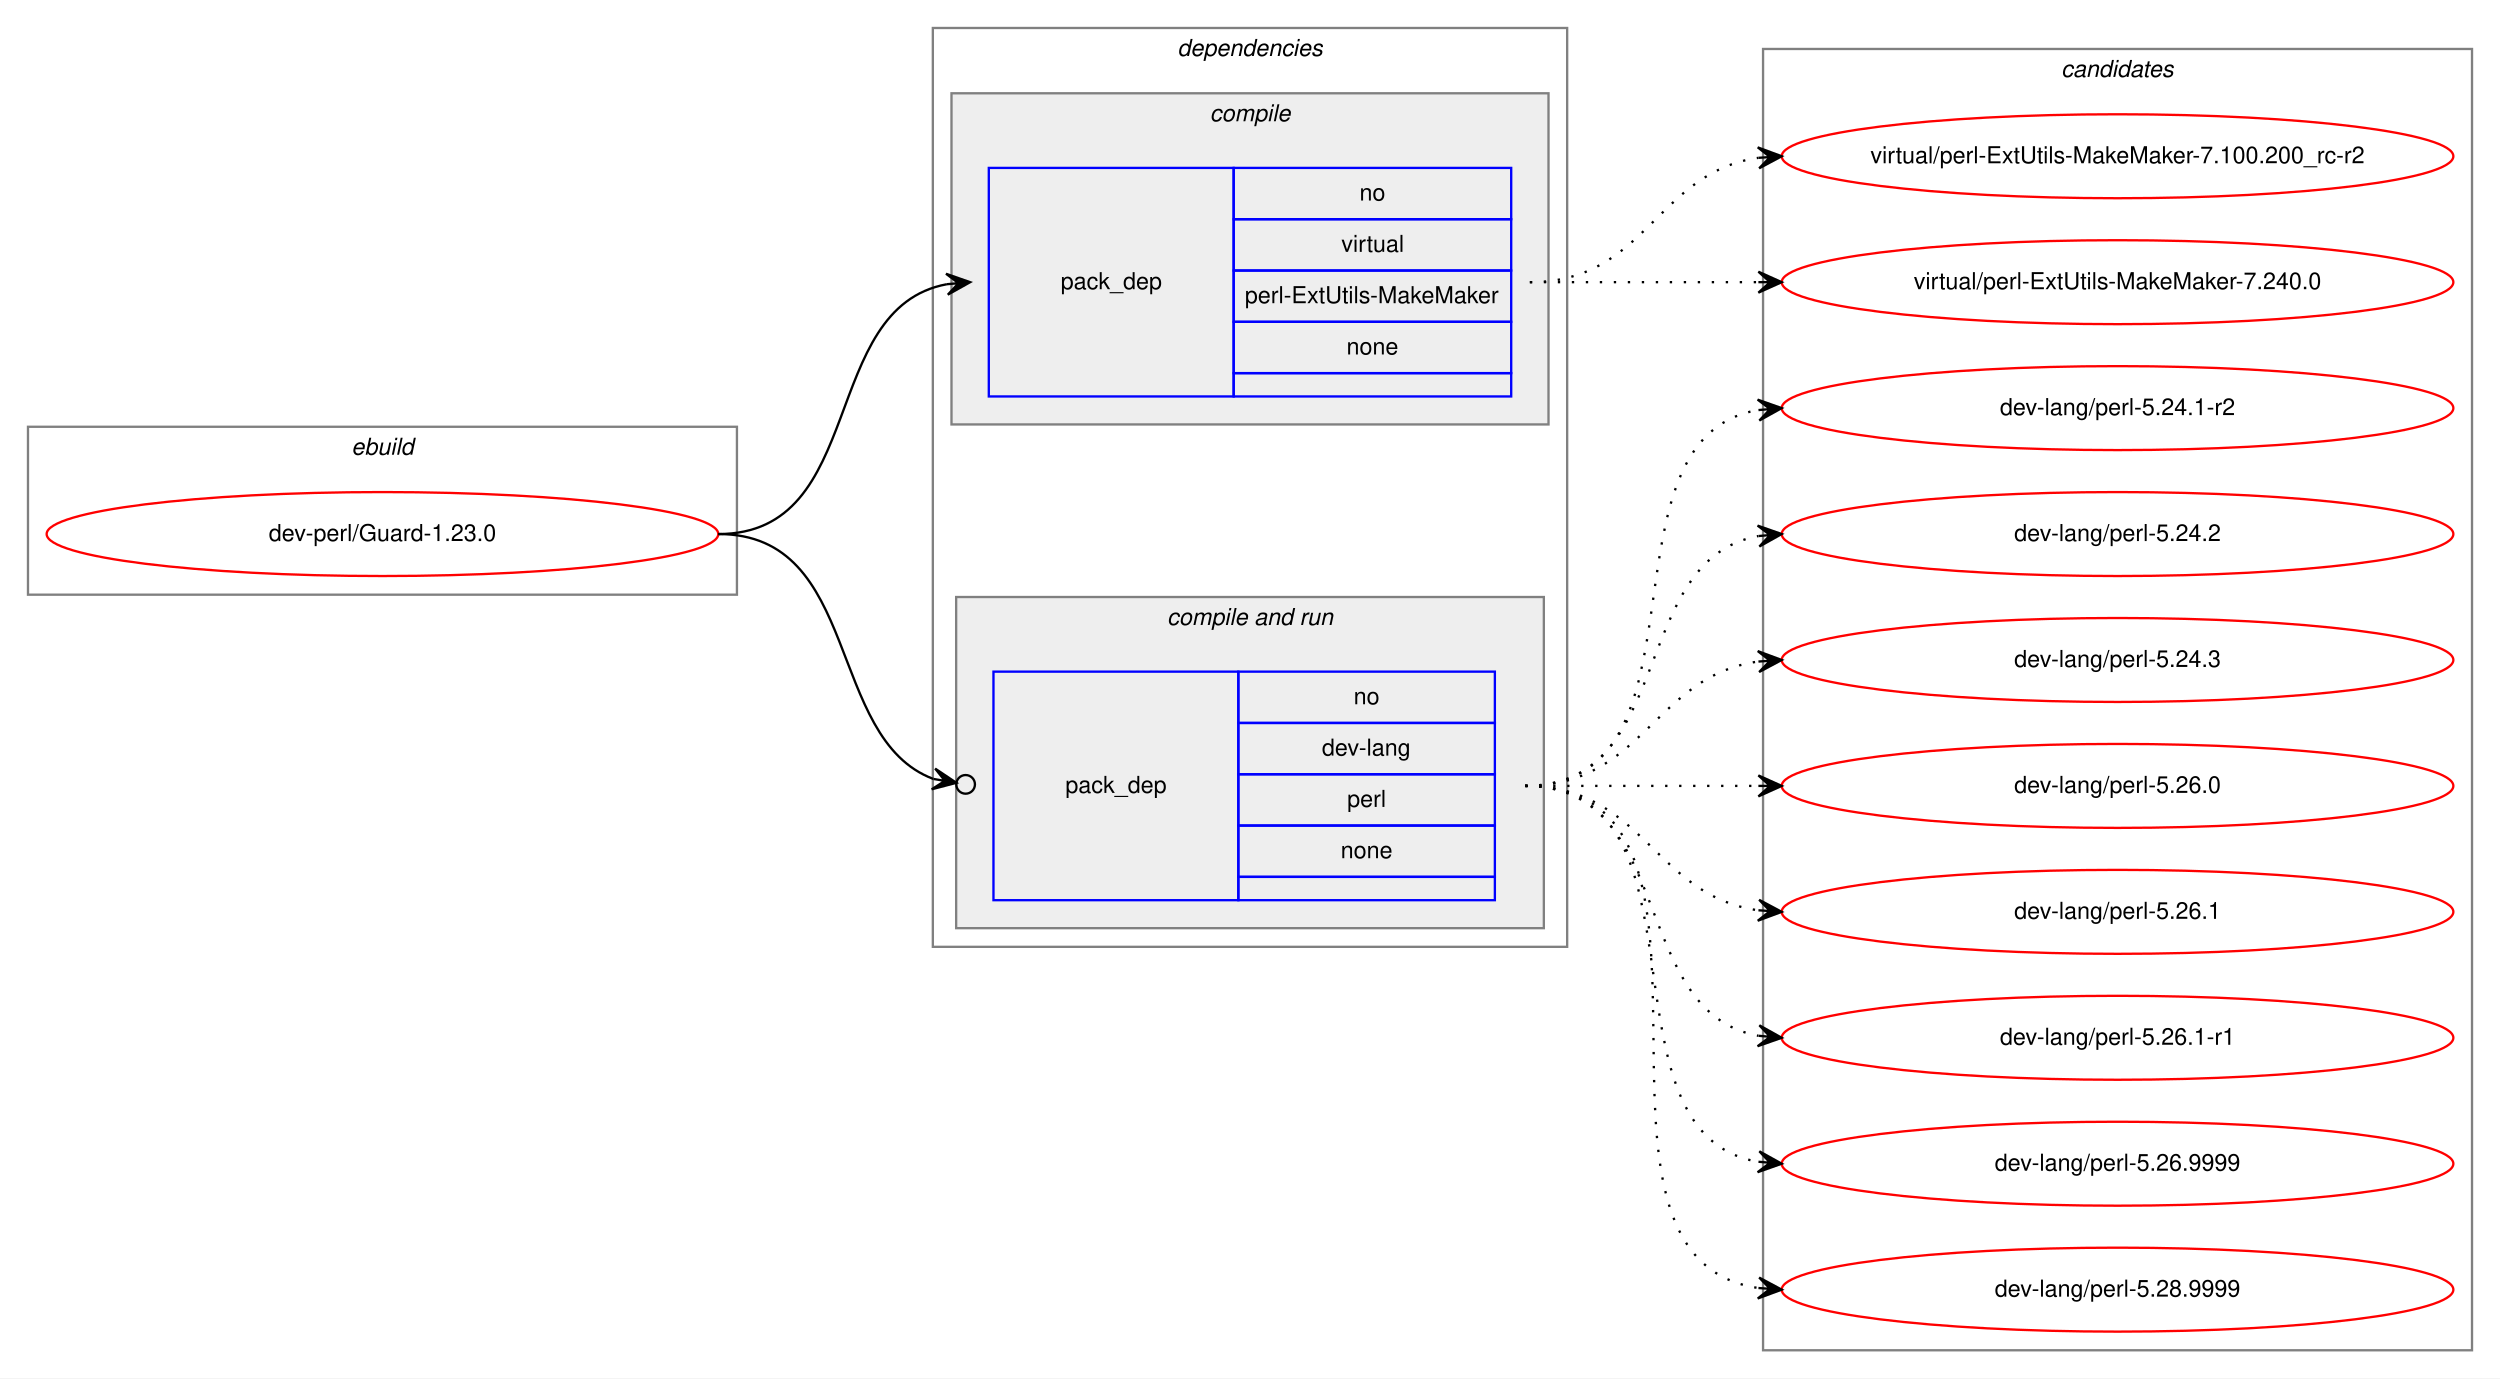
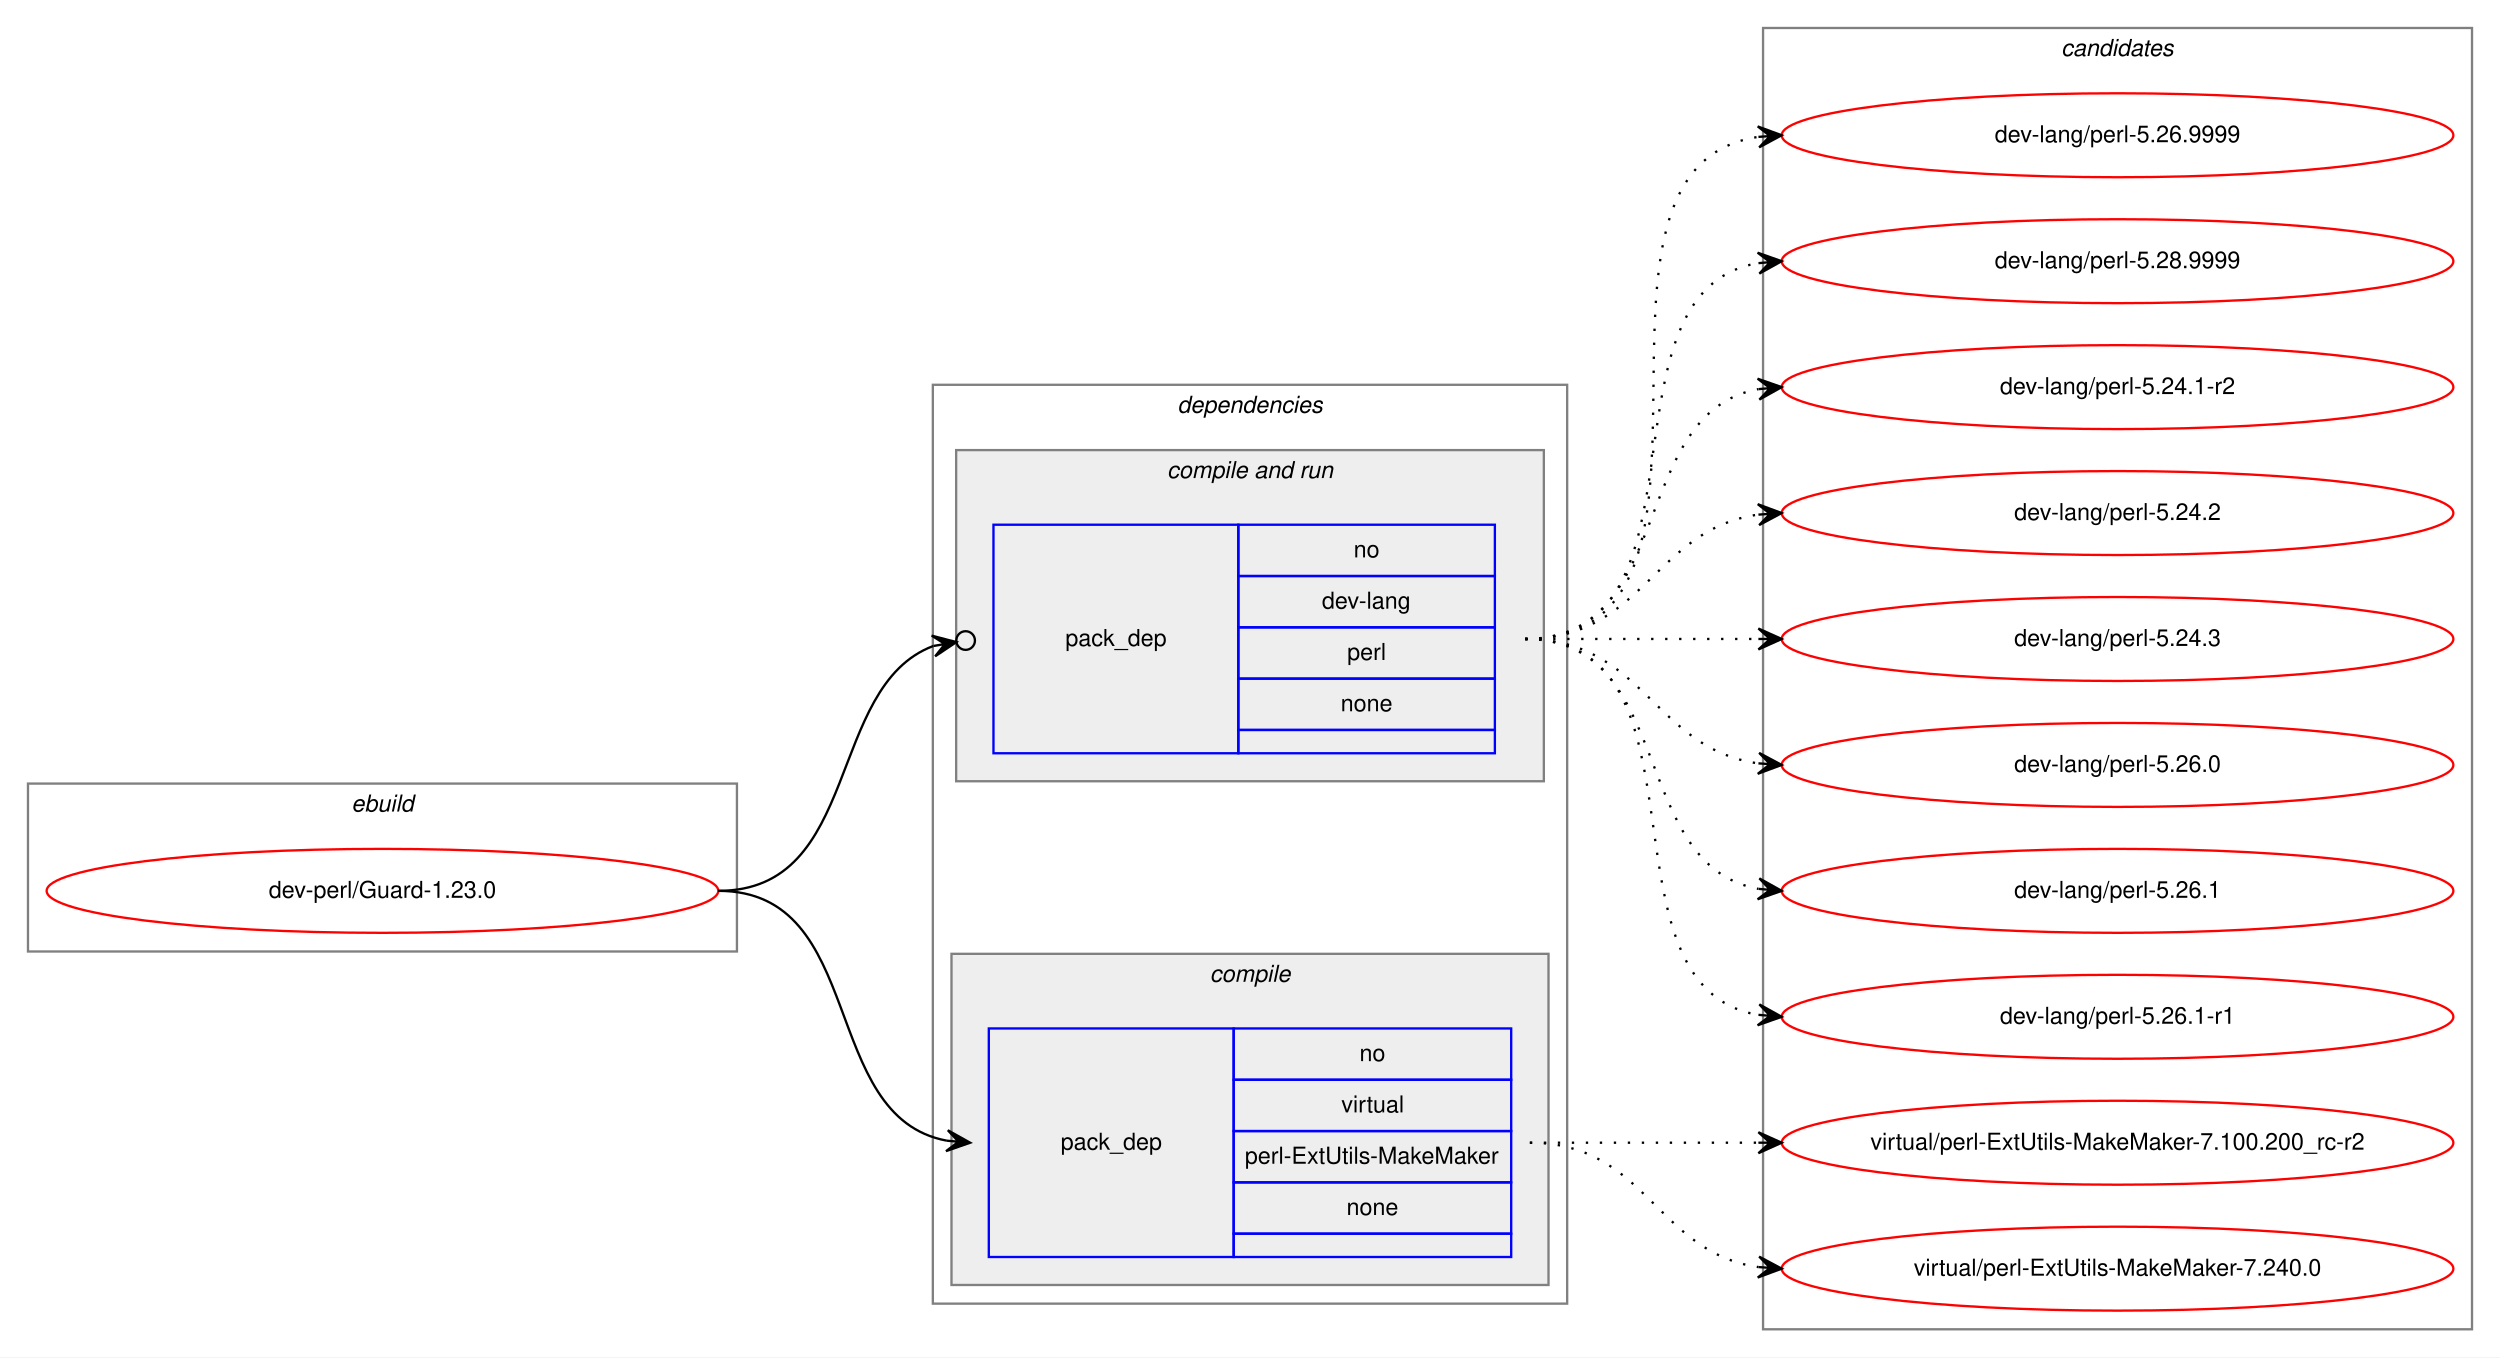
- <svg xmlns="http://www.w3.org/2000/svg" xmlns:xlink="http://www.w3.org/1999/xlink" width="1072pt" height="591pt" viewBox="0.00 0.00 1072.00 591.00">
-   <g id="graph0" class="graph" transform="scale(1 1) rotate(0) translate(4 587)">
-     <polygon fill="white" stroke="transparent" points="-4,4 -4,-587 1068,-587 1068,4 -4,4" />
+ <svg xmlns="http://www.w3.org/2000/svg" xmlns:xlink="http://www.w3.org/1999/xlink" width="1072pt" height="582pt" viewBox="0.00 0.00 1072.00 582.00">
+   <g id="graph0" class="graph" transform="scale(1 1) rotate(0) translate(4 578)">
+     <polygon fill="white" stroke="transparent" points="-4,4 -4,-578 1068,-578 1068,4 -4,4" />
    <g id="clust1" class="cluster">
-       <polygon fill="none" stroke="gray" points="8,-332 8,-404 312,-404 312,-332 8,-332" />
-       <text text-anchor="start" x="146.663" y="-392" font-family="Helvetica,sans-Serif" font-style="italic" font-size="10.00">ebuild</text>
+       <polygon fill="none" stroke="gray" points="8,-170 8,-242 312,-242 312,-170 8,-170" />
+       <text text-anchor="start" x="146.663" y="-230" font-family="Helvetica,sans-Serif" font-style="italic" font-size="10.00">ebuild</text>
    </g>
    <g id="clust2" class="cluster">
-       <polygon fill="none" stroke="gray" points="396,-181 396,-575 668,-575 668,-181 396,-181" />
-       <text text-anchor="start" x="500.875" y="-563" font-family="Helvetica,sans-Serif" font-style="italic" font-size="10.00">dependencies</text>
+       <polygon fill="none" stroke="gray" points="396,-19 396,-413 668,-413 668,-19 396,-19" />
+       <text text-anchor="start" x="500.875" y="-401" font-family="Helvetica,sans-Serif" font-style="italic" font-size="10.00">dependencies</text>
+     </g>
+     <g id="clust5" class="cluster">
+       <polygon fill="#eeeeee" stroke="gray" points="406,-243 406,-385 658,-385 658,-243 406,-243" />
+       <text text-anchor="start" x="496.437" y="-373" font-family="Helvetica,sans-Serif" font-style="italic" font-size="10.00">compile and run</text>
    </g>
    <g id="clust3" class="cluster">
-       <polygon fill="#eeeeee" stroke="gray" points="404,-405 404,-547 660,-547 660,-405 404,-405" />
-       <text text-anchor="start" x="514.778" y="-535" font-family="Helvetica,sans-Serif" font-style="italic" font-size="10.00">compile</text>
-     </g>
-     <g id="clust5" class="cluster">
-       <polygon fill="#eeeeee" stroke="gray" points="406,-189 406,-331 658,-331 658,-189 406,-189" />
-       <text text-anchor="start" x="496.437" y="-319" font-family="Helvetica,sans-Serif" font-style="italic" font-size="10.00">compile and run</text>
+       <polygon fill="#eeeeee" stroke="gray" points="404,-27 404,-169 660,-169 660,-27 404,-27" />
+       <text text-anchor="start" x="514.778" y="-157" font-family="Helvetica,sans-Serif" font-style="italic" font-size="10.00">compile</text>
    </g>
    <g id="clust8" class="cluster">
      <polygon fill="none" stroke="gray" points="752,-8 752,-566 1056,-566 1056,-8 752,-8" />
      <text text-anchor="start" x="879.824" y="-554" font-family="Helvetica,sans-Serif" font-style="italic" font-size="10.00">candidates</text>
    </g>
    <g id="node1" class="node">
      <g id="a_node1">
        <a xlink:href="../dev-perl/Guard-1.23.0.svg" xlink:title="dev-perl/Guard-1.23.0">
-           <ellipse fill="none" stroke="red" cx="160" cy="-358" rx="144" ry="18" />
-           <text text-anchor="middle" x="160" y="-355" font-family="Helvetica,sans-Serif" font-size="10.00">dev-perl/Guard-1.23.0</text>
+           <ellipse fill="none" stroke="red" cx="160" cy="-196" rx="144" ry="18" />
+           <text text-anchor="middle" x="160" y="-193" font-family="Helvetica,sans-Serif" font-size="10.00">dev-perl/Guard-1.23.0</text>
        </a>
      </g>
    </g>
    <g id="node2" class="node">
-       <polygon fill="none" stroke="blue" points="420,-417 420,-515 525,-515 525,-417 420,-417" />
-       <text text-anchor="start" x="450.823" y="-463" font-family="Helvetica,sans-Serif" font-size="10.00">pack_dep</text>
-       <polygon fill="none" stroke="blue" points="525,-493 525,-515 644,-515 644,-493 525,-493" />
-       <text text-anchor="start" x="578.941" y="-501" font-family="Helvetica,sans-Serif" font-size="10.00">no</text>
-       <polygon fill="none" stroke="blue" points="525,-471 525,-493 644,-493 644,-471 525,-471" />
-       <text text-anchor="start" x="571.168" y="-479" font-family="Helvetica,sans-Serif" font-size="10.00">virtual</text>
-       <polygon fill="none" stroke="blue" points="525,-449 525,-471 644,-471 644,-449 525,-449" />
-       <text text-anchor="start" x="529.784" y="-457" font-family="Helvetica,sans-Serif" font-size="10.00">perl-ExtUtils-MakeMaker</text>
-       <polygon fill="none" stroke="blue" points="525,-427 525,-449 644,-449 644,-427 525,-427" />
-       <text text-anchor="start" x="573.382" y="-435" font-family="Helvetica,sans-Serif" font-size="10.00">none</text>
-       <polygon fill="none" stroke="blue" points="525,-417 525,-427 644,-427 644,-417 525,-417" />
+       <polygon fill="none" stroke="blue" points="420,-39 420,-137 525,-137 525,-39 420,-39" />
+       <text text-anchor="start" x="450.823" y="-85" font-family="Helvetica,sans-Serif" font-size="10.00">pack_dep</text>
+       <polygon fill="none" stroke="blue" points="525,-115 525,-137 644,-137 644,-115 525,-115" />
+       <text text-anchor="start" x="578.941" y="-123" font-family="Helvetica,sans-Serif" font-size="10.00">no</text>
+       <polygon fill="none" stroke="blue" points="525,-93 525,-115 644,-115 644,-93 525,-93" />
+       <text text-anchor="start" x="571.168" y="-101" font-family="Helvetica,sans-Serif" font-size="10.00">virtual</text>
+       <polygon fill="none" stroke="blue" points="525,-71 525,-93 644,-93 644,-71 525,-71" />
+       <text text-anchor="start" x="529.784" y="-79" font-family="Helvetica,sans-Serif" font-size="10.00">perl-ExtUtils-MakeMaker</text>
+       <polygon fill="none" stroke="blue" points="525,-49 525,-71 644,-71 644,-49 525,-49" />
+       <text text-anchor="start" x="573.382" y="-57" font-family="Helvetica,sans-Serif" font-size="10.00">none</text>
+       <polygon fill="none" stroke="blue" points="525,-39 525,-49 644,-49 644,-39 525,-39" />
    </g>
    <g id="edge1" class="edge">
-       <path fill="none" stroke="black" d="M304,-358C368.303,-358 346.78,-454.91 402.031,-465.131" />
-       <polygon fill="black" stroke="black" points="412,-466 401.647,-469.614 407.019,-465.566 402.038,-465.131 402.038,-465.131 402.038,-465.131 407.019,-465.566 402.429,-460.648 412,-466 412,-466" />
+       <path fill="none" stroke="black" d="M304,-196C368.303,-196 346.78,-99.09 402.031,-88.869" />
+       <polygon fill="black" stroke="black" points="412,-88 402.429,-93.352 407.019,-88.434 402.038,-88.869 402.038,-88.869 402.038,-88.869 407.019,-88.434 401.647,-84.386 412,-88 412,-88" />
    </g>
    <g id="node3" class="node">
-       <polygon fill="none" stroke="blue" points="422,-201 422,-299 527,-299 527,-201 422,-201" />
-       <text text-anchor="start" x="452.823" y="-247" font-family="Helvetica,sans-Serif" font-size="10.00">pack_dep</text>
-       <polygon fill="none" stroke="blue" points="527,-277 527,-299 637,-299 637,-277 527,-277" />
-       <text text-anchor="start" x="576.441" y="-285" font-family="Helvetica,sans-Serif" font-size="10.00">no</text>
-       <polygon fill="none" stroke="blue" points="527,-255 527,-277 637,-277 637,-255 527,-255" />
-       <text text-anchor="start" x="562.828" y="-263" font-family="Helvetica,sans-Serif" font-size="10.00">dev-lang</text>
-       <polygon fill="none" stroke="blue" points="527,-233 527,-255 637,-255 637,-233 527,-233" />
-       <text text-anchor="start" x="573.667" y="-241" font-family="Helvetica,sans-Serif" font-size="10.00">perl</text>
-       <polygon fill="none" stroke="blue" points="527,-211 527,-233 637,-233 637,-211 527,-211" />
-       <text text-anchor="start" x="570.882" y="-219" font-family="Helvetica,sans-Serif" font-size="10.00">none</text>
-       <polygon fill="none" stroke="blue" points="527,-201 527,-211 637,-211 637,-201 527,-201" />
+       <polygon fill="none" stroke="blue" points="422,-255 422,-353 527,-353 527,-255 422,-255" />
+       <text text-anchor="start" x="452.823" y="-301" font-family="Helvetica,sans-Serif" font-size="10.00">pack_dep</text>
+       <polygon fill="none" stroke="blue" points="527,-331 527,-353 637,-353 637,-331 527,-331" />
+       <text text-anchor="start" x="576.441" y="-339" font-family="Helvetica,sans-Serif" font-size="10.00">no</text>
+       <polygon fill="none" stroke="blue" points="527,-309 527,-331 637,-331 637,-309 527,-309" />
+       <text text-anchor="start" x="562.828" y="-317" font-family="Helvetica,sans-Serif" font-size="10.00">dev-lang</text>
+       <polygon fill="none" stroke="blue" points="527,-287 527,-309 637,-309 637,-287 527,-287" />
+       <text text-anchor="start" x="573.667" y="-295" font-family="Helvetica,sans-Serif" font-size="10.00">perl</text>
+       <polygon fill="none" stroke="blue" points="527,-265 527,-287 637,-287 637,-265 527,-265" />
+       <text text-anchor="start" x="570.882" y="-273" font-family="Helvetica,sans-Serif" font-size="10.00">none</text>
+       <polygon fill="none" stroke="blue" points="527,-255 527,-265 637,-265 637,-255 527,-255" />
    </g>
    <g id="edge2" class="edge">
-       <path fill="none" stroke="black" d="M304,-358C365.689,-358 349.923,-270.444 396.181,-253.001" />
-       <ellipse fill="none" stroke="black" cx="410.056" cy="-250.664" rx="4" ry="4" />
-       <polygon fill="black" stroke="black" points="406.111,-251.329 396.997,-257.427 401.181,-252.159 396.25,-252.99 396.25,-252.99 396.25,-252.99 401.181,-252.159 395.503,-248.552 406.111,-251.329 406.111,-251.329" />
+       <path fill="none" stroke="black" d="M304,-196C365.689,-196 349.923,-283.556 396.181,-300.999" />
+       <ellipse fill="none" stroke="black" cx="410.056" cy="-303.336" rx="4" ry="4" />
+       <polygon fill="black" stroke="black" points="406.111,-302.671 395.503,-305.448 401.181,-301.841 396.25,-301.01 396.25,-301.01 396.25,-301.01 401.181,-301.841 396.997,-296.573 406.111,-302.671 406.111,-302.671" />
    </g>
    <g id="node4" class="node">
      <g id="a_node4">
        <a xlink:href="../virtual/perl-ExtUtils-MakeMaker-7.100.200_rc-r2.svg" xlink:title="virtual/perl-ExtUtils-MakeMaker-7.100.200_rc-r2">
-           <ellipse fill="none" stroke="red" cx="904" cy="-520" rx="144" ry="18" />
-           <text text-anchor="middle" x="904" y="-517" font-family="Helvetica,sans-Serif" font-size="10.00">virtual/perl-ExtUtils-MakeMaker-7.100.200_rc-r2</text>
+           <ellipse fill="none" stroke="red" cx="904" cy="-88" rx="144" ry="18" />
+           <text text-anchor="middle" x="904" y="-85" font-family="Helvetica,sans-Serif" font-size="10.00">virtual/perl-ExtUtils-MakeMaker-7.100.200_rc-r2</text>
        </a>
      </g>
    </g>
    <g id="edge3" class="edge">
-       <path fill="none" stroke="black" stroke-dasharray="1,5" d="M652,-466C702.102,-466 706.012,-513.066 749.979,-519.317" />
-       <polygon fill="black" stroke="black" points="760,-520 749.717,-523.81 755.012,-519.66 750.023,-519.32 750.023,-519.32 750.023,-519.32 755.012,-519.66 750.329,-514.831 760,-520 760,-520" />
+       <path fill="none" stroke="black" stroke-dasharray="1,5" d="M652,-88C696.438,-88 710.02,-88 749.878,-88" />
+       <polygon fill="black" stroke="black" points="760,-88 750,-92.5 755,-88 750,-88 750,-88 750,-88 755,-88 750,-83.5 760,-88 760,-88" />
    </g>
    <g id="node5" class="node">
      <g id="a_node5">
        <a xlink:href="../virtual/perl-ExtUtils-MakeMaker-7.240.0.svg" xlink:title="virtual/perl-ExtUtils-MakeMaker-7.240.0">
-           <ellipse fill="none" stroke="red" cx="904" cy="-466" rx="144" ry="18" />
-           <text text-anchor="middle" x="904" y="-463" font-family="Helvetica,sans-Serif" font-size="10.00">virtual/perl-ExtUtils-MakeMaker-7.240.0</text>
+           <ellipse fill="none" stroke="red" cx="904" cy="-34" rx="144" ry="18" />
+           <text text-anchor="middle" x="904" y="-31" font-family="Helvetica,sans-Serif" font-size="10.00">virtual/perl-ExtUtils-MakeMaker-7.240.0</text>
        </a>
      </g>
    </g>
    <g id="edge4" class="edge">
-       <path fill="none" stroke="black" stroke-dasharray="1,5" d="M652,-466C696.438,-466 710.02,-466 749.878,-466" />
-       <polygon fill="black" stroke="black" points="760,-466 750,-470.5 755,-466 750,-466 750,-466 750,-466 755,-466 750,-461.5 760,-466 760,-466" />
+       <path fill="none" stroke="black" stroke-dasharray="1,5" d="M652,-88C702.102,-88 706.012,-40.934 749.979,-34.683" />
+       <polygon fill="black" stroke="black" points="760,-34 750.329,-39.169 755.012,-34.34 750.023,-34.68 750.023,-34.68 750.023,-34.68 755.012,-34.34 749.717,-30.19 760,-34 760,-34" />
    </g>
    <g id="node6" class="node">
      <g id="a_node6">
        <a xlink:href="../dev-lang/perl-5.24.1-r2.svg" xlink:title="dev-lang/perl-5.24.1-r2">
          <ellipse fill="none" stroke="red" cx="904" cy="-412" rx="144" ry="18" />
          <text text-anchor="middle" x="904" y="-409" font-family="Helvetica,sans-Serif" font-size="10.00">dev-lang/perl-5.24.1-r2</text>
        </a>
      </g>
    </g>
    <g id="edge5" class="edge">
-       <path fill="none" stroke="black" stroke-dasharray="1,5" d="M650,-250C733.29,-250 678.197,-398.377 749.594,-411.128" />
-       <polygon fill="black" stroke="black" points="760,-412 749.659,-415.65 755.017,-411.583 750.035,-411.165 750.035,-411.165 750.035,-411.165 755.017,-411.583 750.411,-406.681 760,-412 760,-412" />
+       <path fill="none" stroke="black" stroke-dasharray="1,5" d="M650,-304C714.901,-304 694.071,-400.91 749.93,-411.131" />
+       <polygon fill="black" stroke="black" points="760,-412 749.65,-415.623 755.019,-411.57 750.037,-411.14 750.037,-411.14 750.037,-411.14 755.019,-411.57 750.424,-406.656 760,-412 760,-412" />
    </g>
    <g id="node7" class="node">
      <g id="a_node7">
        <a xlink:href="../dev-lang/perl-5.24.2.svg" xlink:title="dev-lang/perl-5.24.2">
          <ellipse fill="none" stroke="red" cx="904" cy="-358" rx="144" ry="18" />
          <text text-anchor="middle" x="904" y="-355" font-family="Helvetica,sans-Serif" font-size="10.00">dev-lang/perl-5.24.2</text>
        </a>
      </g>
    </g>
    <g id="edge6" class="edge">
-       <path fill="none" stroke="black" stroke-dasharray="1,5" d="M650,-250C714.901,-250 694.071,-346.91 749.93,-357.131" />
-       <polygon fill="black" stroke="black" points="760,-358 749.65,-361.623 755.019,-357.57 750.037,-357.14 750.037,-357.14 750.037,-357.14 755.019,-357.57 750.424,-352.656 760,-358 760,-358" />
+       <path fill="none" stroke="black" stroke-dasharray="1,5" d="M650,-304C700.846,-304 705.16,-351.066 749.825,-357.317" />
+       <polygon fill="black" stroke="black" points="760,-358 749.721,-361.82 755.011,-357.665 750.022,-357.33 750.022,-357.33 750.022,-357.33 755.011,-357.665 750.324,-352.84 760,-358 760,-358" />
    </g>
    <g id="node8" class="node">
      <g id="a_node8">
        <a xlink:href="../dev-lang/perl-5.24.3.svg" xlink:title="dev-lang/perl-5.24.3">
          <ellipse fill="none" stroke="red" cx="904" cy="-304" rx="144" ry="18" />
          <text text-anchor="middle" x="904" y="-301" font-family="Helvetica,sans-Serif" font-size="10.00">dev-lang/perl-5.24.3</text>
        </a>
      </g>
    </g>
    <g id="edge7" class="edge">
-       <path fill="none" stroke="black" stroke-dasharray="1,5" d="M650,-250C700.846,-250 705.16,-297.066 749.825,-303.317" />
-       <polygon fill="black" stroke="black" points="760,-304 749.721,-307.82 755.011,-303.665 750.022,-303.33 750.022,-303.33 750.022,-303.33 755.011,-303.665 750.324,-298.84 760,-304 760,-304" />
+       <path fill="none" stroke="black" stroke-dasharray="1,5" d="M650,-304C695.356,-304 709.153,-304 749.948,-304" />
+       <polygon fill="black" stroke="black" points="760,-304 750,-308.5 755,-304 750,-304 750,-304 750,-304 755,-304 750,-299.5 760,-304 760,-304" />
    </g>
    <g id="node9" class="node">
      <g id="a_node9">
        <a xlink:href="../dev-lang/perl-5.26.0.svg" xlink:title="dev-lang/perl-5.26.0">
          <ellipse fill="none" stroke="red" cx="904" cy="-250" rx="144" ry="18" />
          <text text-anchor="middle" x="904" y="-247" font-family="Helvetica,sans-Serif" font-size="10.00">dev-lang/perl-5.26.0</text>
        </a>
      </g>
    </g>
    <g id="edge8" class="edge">
-       <path fill="none" stroke="black" stroke-dasharray="1,5" d="M650,-250C695.356,-250 709.153,-250 749.948,-250" />
-       <polygon fill="black" stroke="black" points="760,-250 750,-254.5 755,-250 750,-250 750,-250 750,-250 755,-250 750,-245.5 760,-250 760,-250" />
+       <path fill="none" stroke="black" stroke-dasharray="1,5" d="M650,-304C700.846,-304 705.16,-256.934 749.825,-250.683" />
+       <polygon fill="black" stroke="black" points="760,-250 750.324,-255.16 755.011,-250.335 750.022,-250.67 750.022,-250.67 750.022,-250.67 755.011,-250.335 749.721,-246.18 760,-250 760,-250" />
    </g>
    <g id="node10" class="node">
      <g id="a_node10">
        <a xlink:href="../dev-lang/perl-5.26.1.svg" xlink:title="dev-lang/perl-5.26.1">
          <ellipse fill="none" stroke="red" cx="904" cy="-196" rx="144" ry="18" />
          <text text-anchor="middle" x="904" y="-193" font-family="Helvetica,sans-Serif" font-size="10.00">dev-lang/perl-5.26.1</text>
        </a>
      </g>
    </g>
    <g id="edge9" class="edge">
-       <path fill="none" stroke="black" stroke-dasharray="1,5" d="M650,-250C700.846,-250 705.16,-202.934 749.825,-196.683" />
-       <polygon fill="black" stroke="black" points="760,-196 750.324,-201.16 755.011,-196.335 750.022,-196.67 750.022,-196.67 750.022,-196.67 755.011,-196.335 749.721,-192.18 760,-196 760,-196" />
+       <path fill="none" stroke="black" stroke-dasharray="1,5" d="M650,-304C714.901,-304 694.071,-207.09 749.93,-196.869" />
+       <polygon fill="black" stroke="black" points="760,-196 750.424,-201.344 755.019,-196.43 750.037,-196.86 750.037,-196.86 750.037,-196.86 755.019,-196.43 749.65,-192.377 760,-196 760,-196" />
    </g>
    <g id="node11" class="node">
      <g id="a_node11">
        <a xlink:href="../dev-lang/perl-5.26.1-r1.svg" xlink:title="dev-lang/perl-5.26.1-r1">
          <ellipse fill="none" stroke="red" cx="904" cy="-142" rx="144" ry="18" />
          <text text-anchor="middle" x="904" y="-139" font-family="Helvetica,sans-Serif" font-size="10.00">dev-lang/perl-5.26.1-r1</text>
        </a>
      </g>
    </g>
    <g id="edge10" class="edge">
-       <path fill="none" stroke="black" stroke-dasharray="1,5" d="M650,-250C714.901,-250 694.071,-153.09 749.93,-142.869" />
-       <polygon fill="black" stroke="black" points="760,-142 750.424,-147.344 755.019,-142.43 750.037,-142.86 750.037,-142.86 750.037,-142.86 755.019,-142.43 749.65,-138.377 760,-142 760,-142" />
+       <path fill="none" stroke="black" stroke-dasharray="1,5" d="M650,-304C733.29,-304 678.197,-155.623 749.594,-142.872" />
+       <polygon fill="black" stroke="black" points="760,-142 750.411,-147.319 755.017,-142.417 750.035,-142.835 750.035,-142.835 750.035,-142.835 755.017,-142.417 749.659,-138.35 760,-142 760,-142" />
    </g>
    <g id="node12" class="node">
      <g id="a_node12">
        <a xlink:href="../dev-lang/perl-5.26.9999.svg" xlink:title="dev-lang/perl-5.26.9999">
-           <ellipse fill="none" stroke="red" cx="904" cy="-88" rx="144" ry="18" />
-           <text text-anchor="middle" x="904" y="-85" font-family="Helvetica,sans-Serif" font-size="10.00">dev-lang/perl-5.26.9999</text>
+           <ellipse fill="none" stroke="red" cx="904" cy="-520" rx="144" ry="18" />
+           <text text-anchor="middle" x="904" y="-517" font-family="Helvetica,sans-Serif" font-size="10.00">dev-lang/perl-5.26.9999</text>
        </a>
      </g>
    </g>
    <g id="edge11" class="edge">
-       <path fill="none" stroke="black" stroke-dasharray="1,5" d="M650,-250C733.29,-250 678.197,-101.623 749.594,-88.872" />
-       <polygon fill="black" stroke="black" points="760,-88 750.411,-93.319 755.017,-88.417 750.035,-88.835 750.035,-88.835 750.035,-88.835 755.017,-88.417 749.659,-84.35 760,-88 760,-88" />
+       <path fill="none" stroke="black" stroke-dasharray="1,5" d="M650,-304C754.155,-304 659.037,-505.894 749.958,-519.301" />
+       <polygon fill="black" stroke="black" points="760,-520 749.712,-523.795 755.012,-519.653 750.024,-519.306 750.024,-519.306 750.024,-519.306 755.012,-519.653 750.336,-514.817 760,-520 760,-520" />
    </g>
    <g id="node13" class="node">
      <g id="a_node13">
        <a xlink:href="../dev-lang/perl-5.28.9999.svg" xlink:title="dev-lang/perl-5.28.9999">
-           <ellipse fill="none" stroke="red" cx="904" cy="-34" rx="144" ry="18" />
-           <text text-anchor="middle" x="904" y="-31" font-family="Helvetica,sans-Serif" font-size="10.00">dev-lang/perl-5.28.9999</text>
+           <ellipse fill="none" stroke="red" cx="904" cy="-466" rx="144" ry="18" />
+           <text text-anchor="middle" x="904" y="-463" font-family="Helvetica,sans-Serif" font-size="10.00">dev-lang/perl-5.28.9999</text>
        </a>
      </g>
    </g>
    <g id="edge12" class="edge">
-       <path fill="none" stroke="black" stroke-dasharray="1,5" d="M650,-250C754.155,-250 659.037,-48.106 749.958,-34.699" />
-       <polygon fill="black" stroke="black" points="760,-34 750.336,-39.183 755.012,-34.347 750.024,-34.694 750.024,-34.694 750.024,-34.694 755.012,-34.347 749.712,-30.205 760,-34 760,-34" />
+       <path fill="none" stroke="black" stroke-dasharray="1,5" d="M650,-304C733.29,-304 678.197,-452.377 749.594,-465.128" />
+       <polygon fill="black" stroke="black" points="760,-466 749.659,-469.65 755.017,-465.583 750.035,-465.165 750.035,-465.165 750.035,-465.165 755.017,-465.583 750.411,-460.681 760,-466 760,-466" />
    </g>
  </g>
</svg>
